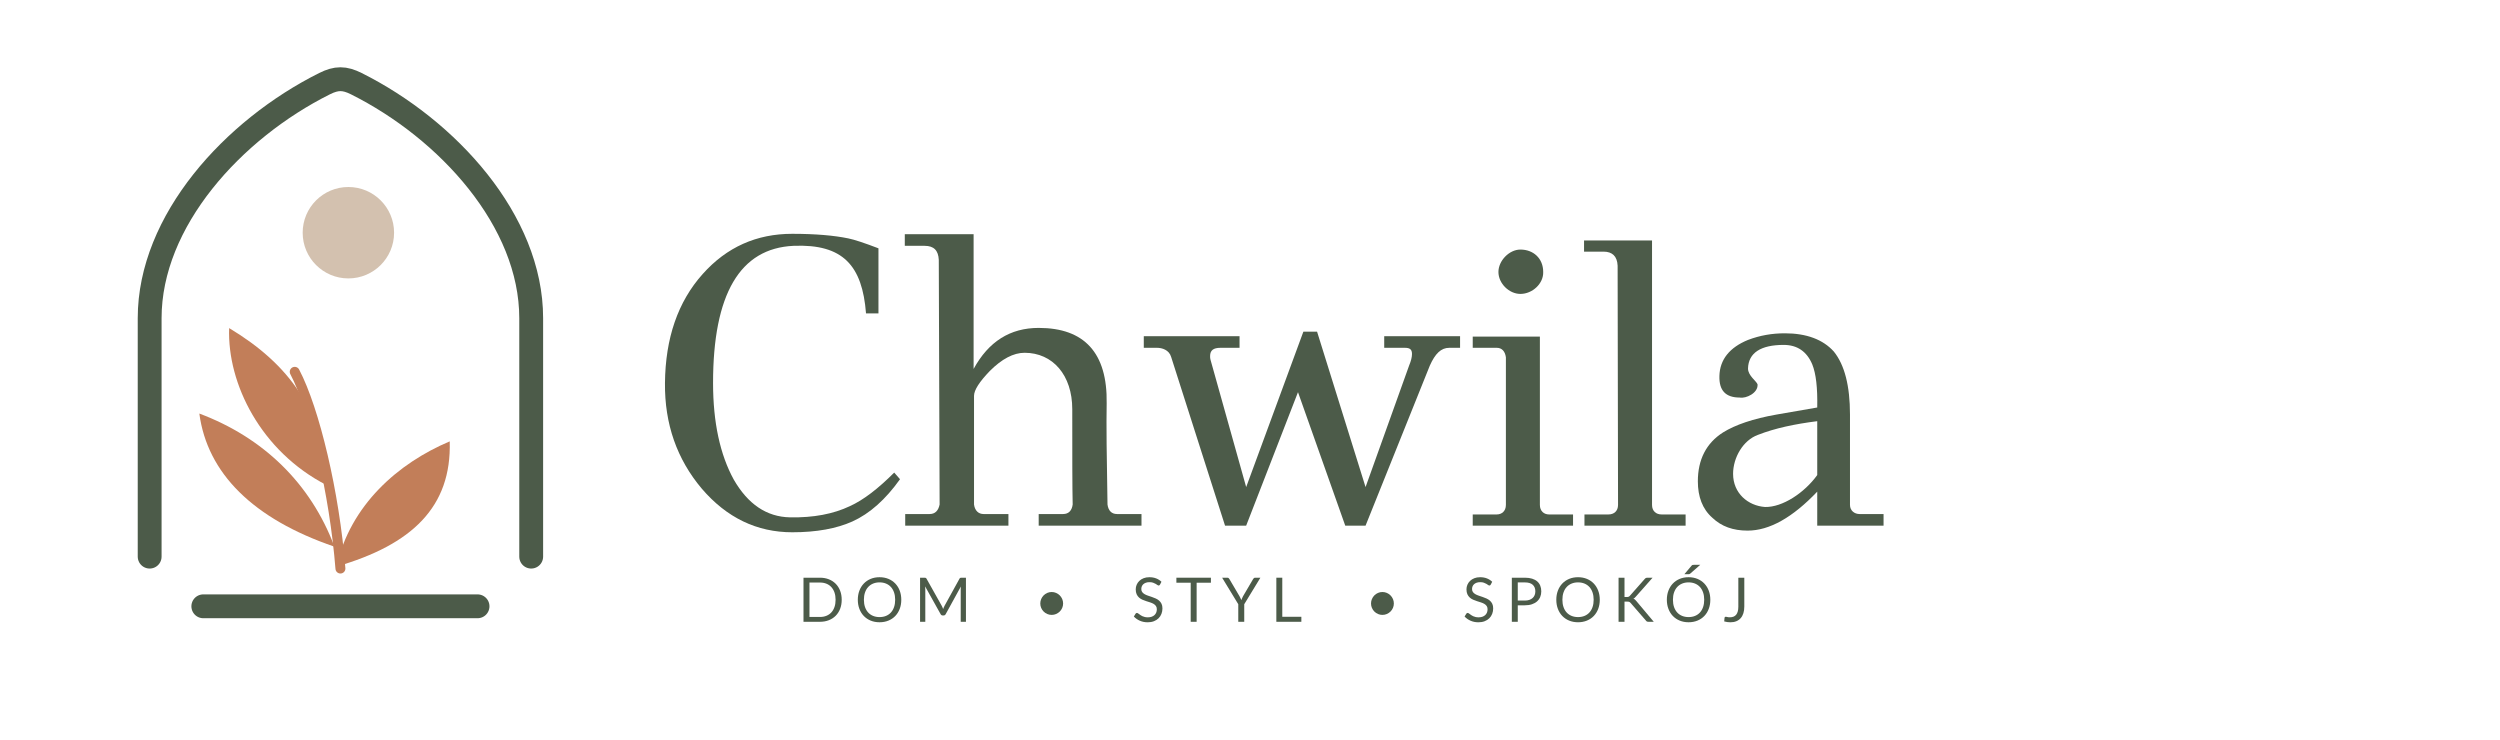
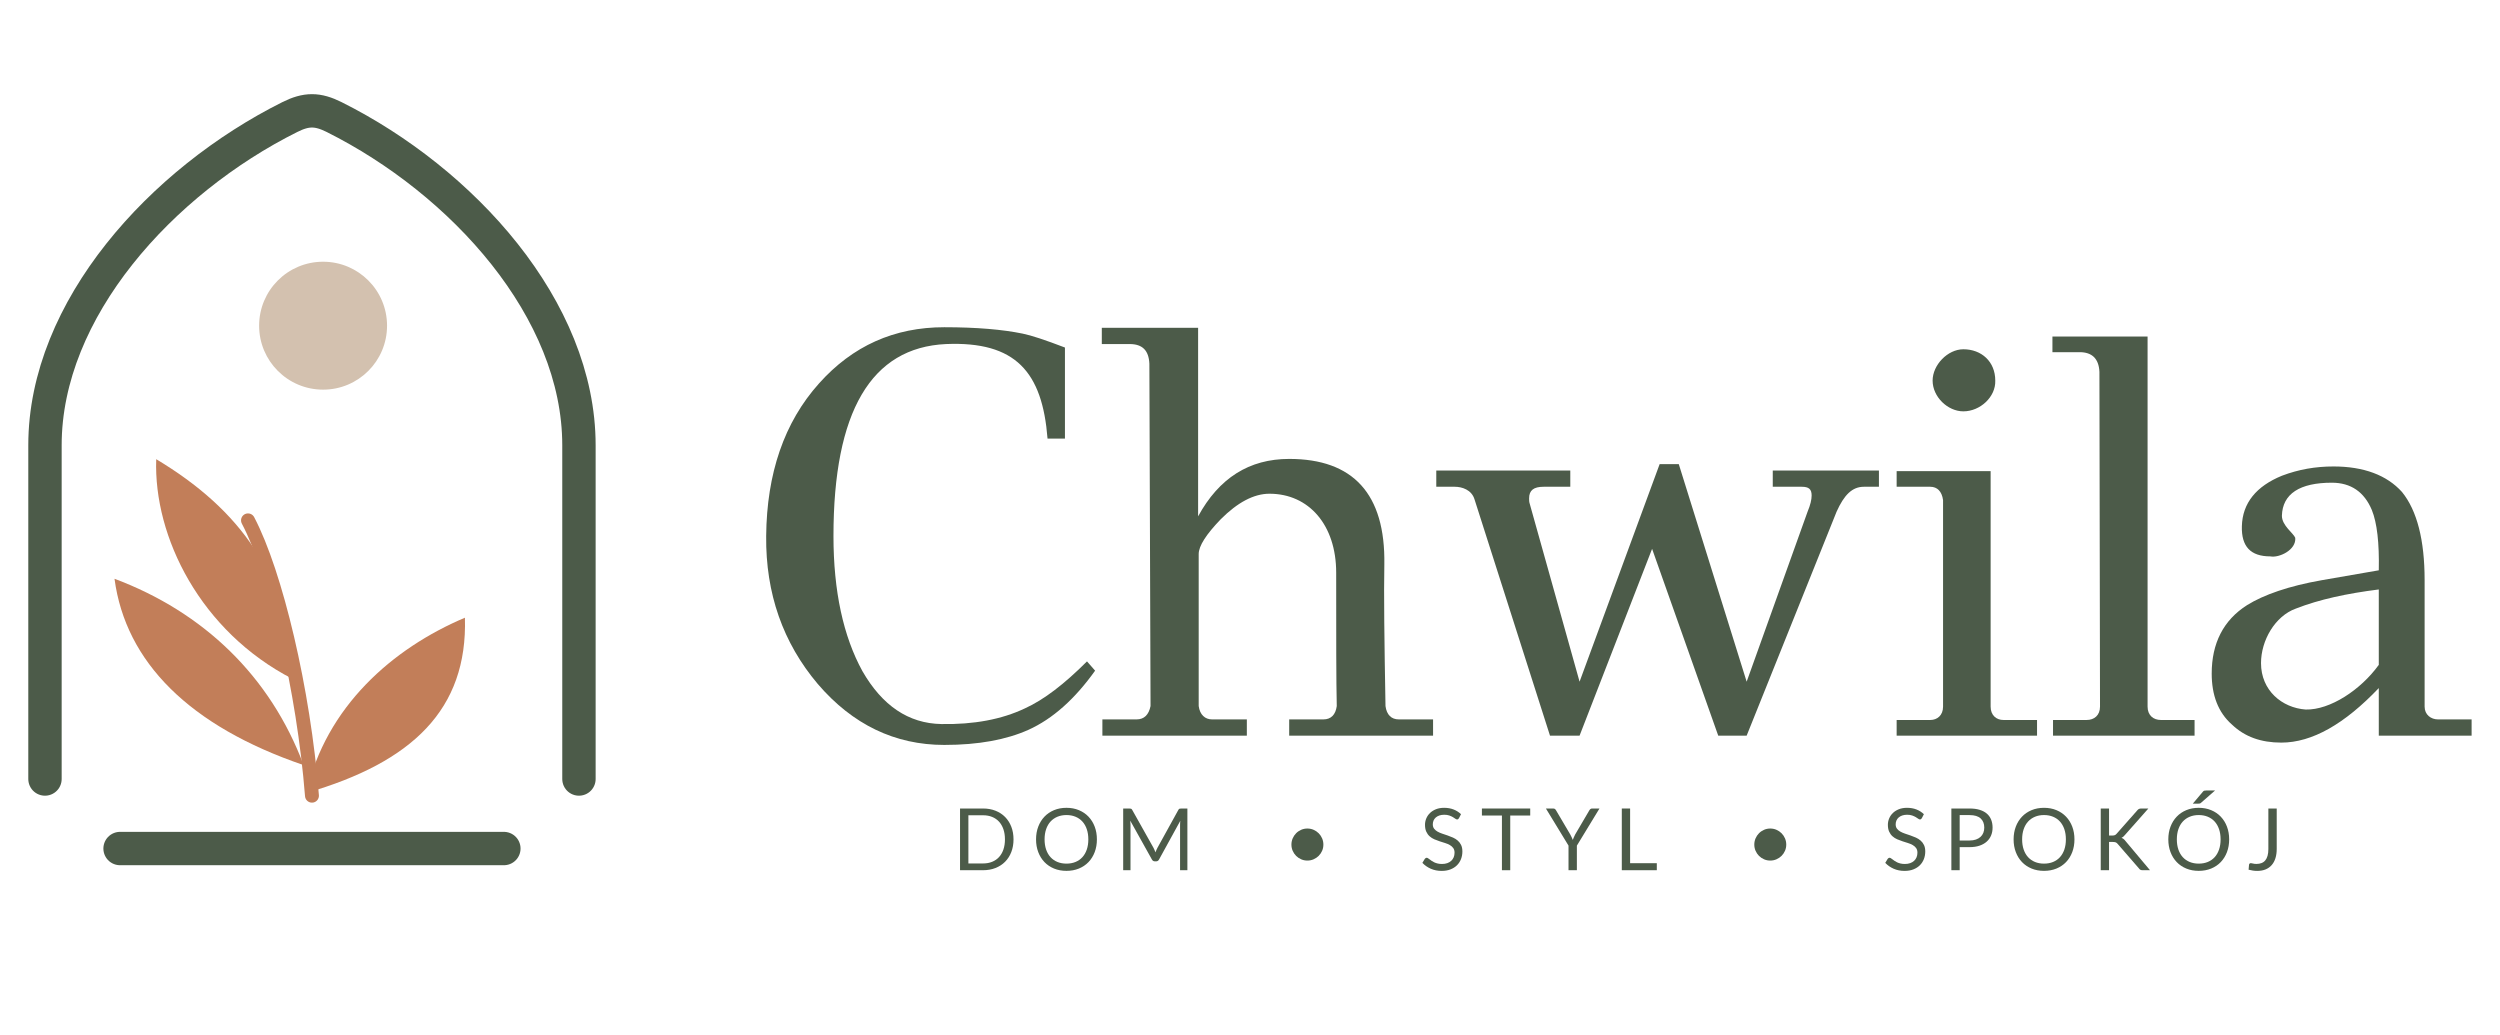
- <svg xmlns="http://www.w3.org/2000/svg" width="1170" height="346" viewBox="0 0 1170 346" role="img" aria-label="Chwila – logo główne">
+ <svg xmlns="http://www.w3.org/2000/svg" width="836" height="346" viewBox="55 0 836 346" role="img" aria-label="Chwila – logo główne">
  <g transform="translate(44 28) scale(0.93)">
    <path d="M28 250 V130 C28 81 70 35 116 12 C122 9 126 9 132 12 C178 35 220 81 220 130 V250" stroke="#4C5B49" stroke-width="12" stroke-linecap="round" stroke-linejoin="round" fill="none" />
    <path d="M55 275 H193" stroke="#4C5B49" stroke-width="12" stroke-linecap="round" fill="none" />
    <circle cx="128" cy="87" r="23" fill="#D3C1AF" />
    <path d="M124 256 C121 218 111 176 101 157" stroke="#C27E59" stroke-width="5" stroke-linecap="round" fill="none" />
    <path d="M121 245 C109 213 85 190 53 178 C57 208 80 231 121 245 Z" fill="#C27E59" />
    <path d="M117 214 C116 177 98 153 68 135 C67 163 84 197 117 214 Z" fill="#C27E59" />
    <path d="M122 255 C129 224 153 203 179 192 C180 225 160 244 122 255 Z" fill="#C27E59" />
  </g>
  <path d="M585 128C546 89 511 62 478 47C438 28 390 19 334 20C277 21 232 52 198 111C165 171 148 249 148 344C148 559 213 669 342 675C462 680 508 627 517 512H547V669C513 682 489 690 474 693C440 700 395 704 339 704C253 704 181 672 123 607C63 540 33 452 32 344C31 245 61 160 121 89C181 19 254 -16 339 -16C398 -16 446 -7 484 10C526 29 564 63 599 112Z" transform="translate(305.000 246.000) scale(0.194 -0.194)" fill="#4C5B49" />
  <path d="M589 28H530C517 28 509 36 507 51C505 164 504 245 505 295C507 417 451 477 341 477C272 477 220 444 184 378V703H18V675H66C88 675 99 664 100 641L102 51C99 36 91 28 78 28H19V0H268V28H208C196 28 187 36 185 51V313C185 327 198 347 223 373C252 402 280 417 307 417C375 417 422 363 422 281C422 169 422 93 423 51C421 36 413 28 400 28H341V0H589Z" transform="translate(419.952 246.000) scale(0.194 -0.194)" fill="#4C5B49" />
  <path d="M771 457H588V429H638C650 429 655 425 655 414C655 407 653 398 648 386L543 93L426 468H393L255 93L169 400C168 403 168 406 168 409C168 423 176 429 193 429C199 429 208 429 239 429V457H8V429H40C52 429 69 424 74 407L204 0H255L380 322L494 0H543L698 386C711 415 725 429 745 429H771Z" transform="translate(533.740 246.000) scale(0.194 -0.194)" fill="#4C5B49" />
  <path d="M197 612C197 645 173 666 142 666C115 666 89 639 89 612C89 584 115 559 142 559C171 559 198 584 197 612ZM189 456H27V429H85C97 429 105 421 107 406V50C107 35 97 27 85 27H27V0H269V27H211C199 27 189 35 189 50Z" transform="translate(684.000 246.000) scale(0.194 -0.194)" fill="#4C5B49" />
  <path d="M272 27H214C201 27 191 35 191 50V688H27V661H74C95 661 107 650 108 627L109 50C109 35 99 27 86 27H28V0H272Z" transform="translate(736.096 246.000) scale(0.194 -0.194)" fill="#4C5B49" />
  <path d="M480 28H422C410 28 399 36 399 50V268C399 337 386 388 360 420C334 449 294 464 242 464C211 464 182 459 153 448C109 430 85 401 84 361C83 326 99 309 133 309C148 306 178 320 176 341C173 349 153 362 153 379C154 417 184 436 239 436C272 436 295 420 308 389C317 367 321 332 320 285L222 268C165 258 122 243 93 225C52 199 32 159 32 107C32 70 43 40 67 19C89 -2 117 -12 152 -12C205 -12 261 20 320 82V0H480ZM320 122C289 79 236 44 194 45C153 48 117 78 117 125C117 164 141 206 177 219C218 235 265 245 320 252Z" transform="translate(788.386 246.000) scale(0.194 -0.194)" fill="#4C5B49" />
  <g transform="translate(86.5 5) translate(509.5 286) scale(1.20) translate(-509.5 -286)">
    <path d="M1425 716Q1425 555 1374.0 423.0Q1323 291 1230.0 197.0Q1137 103 1006.5 51.5Q876 0 718 0H183V1433H718Q876 1433 1006.5 1381.5Q1137 1330 1230.0 1235.5Q1323 1141 1374.0 1009.0Q1425 877 1425 716ZM1226 716Q1226 848 1190.0 952.0Q1154 1056 1088.0 1128.0Q1022 1200 928.0 1238.0Q834 1276 718 1276H377V157H718Q834 157 928.0 195.0Q1022 233 1088.0 304.5Q1154 376 1190.0 480.0Q1226 584 1226 716Z" transform="translate(324.000 286.000) scale(0.012 -0.012)" fill="#4C5B49" />
    <path d="M1507 716Q1507 555 1456.0 420.5Q1405 286 1312.0 189.0Q1219 92 1088.5 38.5Q958 -15 800 -15Q642 -15 512.0 38.5Q382 92 289.0 189.0Q196 286 145.0 420.5Q94 555 94 716Q94 877 145.0 1011.5Q196 1146 289.0 1243.5Q382 1341 512.0 1395.0Q642 1449 800 1449Q958 1449 1088.5 1395.0Q1219 1341 1312.0 1243.5Q1405 1146 1456.0 1011.5Q1507 877 1507 716ZM1308 716Q1308 848 1272.0 953.0Q1236 1058 1170.0 1130.5Q1104 1203 1010.0 1242.0Q916 1281 800 1281Q685 1281 591.0 1242.0Q497 1203 430.5 1130.5Q364 1058 328.0 953.0Q292 848 292 716Q292 584 328.0 479.5Q364 375 430.5 302.5Q497 230 591.0 191.5Q685 153 800 153Q916 153 1010.0 191.5Q1104 230 1170.0 302.5Q1236 375 1272.0 479.5Q1308 584 1308 716Z" transform="translate(346.252 286.000) scale(0.012 -0.012)" fill="#4C5B49" />
    <path d="M1674 1433V0H1504V1053Q1504 1074 1505.5 1098.0Q1507 1122 1509 1147L1017 251Q994 206 947 206H919Q872 206 849 251L347 1151Q353 1098 353 1053V0H183V1433H326Q352 1433 366.0 1428.0Q380 1423 393 1400L888 518Q900 494 911.5 468.0Q923 442 933 415Q943 442 954.0 468.5Q965 495 978 519L1464 1400Q1476 1423 1490.5 1428.0Q1505 1433 1531 1433Z" transform="translate(369.464 286.000) scale(0.012 -0.012)" fill="#4C5B49" />
    <path d="M209 595Q209 672 238.5 740.0Q268 808 318.0 858.5Q368 909 435.5 938.5Q503 968 579 968Q656 968 723.5 938.5Q791 909 841.5 858.5Q892 808 921.5 740.0Q951 672 951 595Q951 518 921.5 450.5Q892 383 841.5 333.0Q791 283 723.5 253.5Q656 224 579 224Q503 224 435.5 253.5Q368 283 318.0 333.0Q268 383 238.5 450.5Q209 518 209 595Z" transform="translate(416.036 286.000) scale(0.012 -0.012)" fill="#4C5B49" />
    <path d="M916 1209Q907 1194 896.5 1186.5Q886 1179 871 1179Q854 1179 831.0 1196.0Q808 1213 773.5 1233.5Q739 1254 690.5 1271.0Q642 1288 573 1288Q508 1288 458.5 1270.5Q409 1253 375.5 1223.0Q342 1193 325.0 1152.5Q308 1112 308 1065Q308 1005 337.5 965.5Q367 926 415.5 898.0Q464 870 525.5 849.5Q587 829 651.5 807.0Q716 785 777.5 757.5Q839 730 887.5 688.0Q936 646 965.5 585.0Q995 524 995 435Q995 341 963.0 258.5Q931 176 869.5 115.0Q808 54 718.5 19.0Q629 -16 515 -16Q375 -16 261.0 34.5Q147 85 66 171L122 263Q130 274 141.5 281.5Q153 289 167 289Q180 289 196.5 278.5Q213 268 234.0 252.0Q255 236 282.0 217.0Q309 198 343.5 182.0Q378 166 422.0 155.5Q466 145 521 145Q590 145 644.0 164.0Q698 183 735.5 217.5Q773 252 793.0 300.0Q813 348 813 407Q813 472 783.5 513.5Q754 555 706.0 583.0Q658 611 596.0 630.5Q534 650 470.0 670.5Q406 691 344.0 718.0Q282 745 234.0 788.0Q186 831 156.5 895.5Q127 960 127 1055Q127 1131 156.5 1202.0Q186 1273 242.5 1328.0Q299 1383 381.5 1416.0Q464 1449 571 1449Q691 1449 789.5 1411.0Q888 1373 963 1301Z" transform="translate(454.244 286.000) scale(0.012 -0.012)" fill="#4C5B49" />
    <path d="M1152 1270H688V0H495V1270H30V1433H1152Z" transform="translate(471.264 286.000) scale(0.012 -0.012)" fill="#4C5B49" />
    <path d="M721 571V0H527V571L2 1433H172Q198 1433 213.0 1420.5Q228 1408 239 1388L567 831Q585 796 600.0 765.5Q615 735 626 704Q637 735 651.0 765.5Q665 796 682 831L1009 1388Q1018 1405 1034.0 1419.0Q1050 1433 1075 1433H1246Z" transform="translate(489.436 286.000) scale(0.012 -0.012)" fill="#4C5B49" />
    <path d="M996 163V0H183V1433H376V163Z" transform="translate(508.412 286.000) scale(0.012 -0.012)" fill="#4C5B49" />
    <path d="M209 595Q209 672 238.5 740.0Q268 808 318.0 858.5Q368 909 435.5 938.5Q503 968 579 968Q656 968 723.5 938.5Q791 909 841.5 858.5Q892 808 921.5 740.0Q951 672 951 595Q951 518 921.5 450.5Q892 383 841.5 333.0Q791 283 723.5 253.5Q656 224 579 224Q503 224 435.5 253.5Q368 283 318.0 333.0Q268 383 238.5 450.5Q209 518 209 595Z" transform="translate(545.024 286.000) scale(0.012 -0.012)" fill="#4C5B49" />
    <path d="M916 1209Q907 1194 896.5 1186.5Q886 1179 871 1179Q854 1179 831.0 1196.0Q808 1213 773.5 1233.5Q739 1254 690.5 1271.0Q642 1288 573 1288Q508 1288 458.5 1270.5Q409 1253 375.5 1223.0Q342 1193 325.0 1152.5Q308 1112 308 1065Q308 1005 337.5 965.5Q367 926 415.5 898.0Q464 870 525.5 849.5Q587 829 651.5 807.0Q716 785 777.5 757.5Q839 730 887.5 688.0Q936 646 965.5 585.0Q995 524 995 435Q995 341 963.0 258.5Q931 176 869.5 115.0Q808 54 718.5 19.0Q629 -16 515 -16Q375 -16 261.0 34.5Q147 85 66 171L122 263Q130 274 141.5 281.5Q153 289 167 289Q180 289 196.5 278.5Q213 268 234.0 252.0Q255 236 282.0 217.0Q309 198 343.5 182.0Q378 166 422.0 155.5Q466 145 521 145Q590 145 644.0 164.0Q698 183 735.5 217.5Q773 252 793.0 300.0Q813 348 813 407Q813 472 783.5 513.5Q754 555 706.0 583.0Q658 611 596.0 630.5Q534 650 470.0 670.5Q406 691 344.0 718.0Q282 745 234.0 788.0Q186 831 156.5 895.5Q127 960 127 1055Q127 1131 156.5 1202.0Q186 1273 242.5 1328.0Q299 1383 381.5 1416.0Q464 1449 571 1449Q691 1449 789.5 1411.0Q888 1373 963 1301Z" transform="translate(583.232 286.000) scale(0.012 -0.012)" fill="#4C5B49" />
    <path d="M606 690Q689 690 752.5 712.0Q816 734 859.5 773.5Q903 813 925.0 868.0Q947 923 947 989Q947 1126 862.5 1203.0Q778 1280 606 1280H376V690ZM606 1433Q742 1433 842.5 1401.5Q943 1370 1009.0 1312.0Q1075 1254 1107.5 1172.0Q1140 1090 1140 989Q1140 889 1105.0 806.0Q1070 723 1002.5 663.0Q935 603 835.5 569.5Q736 536 606 536H376V0H183V1433Z" transform="translate(600.252 286.000) scale(0.012 -0.012)" fill="#4C5B49" />
    <path d="M1507 716Q1507 555 1456.0 420.5Q1405 286 1312.0 189.0Q1219 92 1088.5 38.5Q958 -15 800 -15Q642 -15 512.0 38.5Q382 92 289.0 189.0Q196 286 145.0 420.5Q94 555 94 716Q94 877 145.0 1011.5Q196 1146 289.0 1243.5Q382 1341 512.0 1395.0Q642 1449 800 1449Q958 1449 1088.5 1395.0Q1219 1341 1312.0 1243.5Q1405 1146 1456.0 1011.5Q1507 877 1507 716ZM1308 716Q1308 848 1272.0 953.0Q1236 1058 1170.0 1130.5Q1104 1203 1010.0 1242.0Q916 1281 800 1281Q685 1281 591.0 1242.0Q497 1203 430.5 1130.5Q364 1058 328.0 953.0Q292 848 292 716Q292 584 328.0 479.5Q364 375 430.5 302.5Q497 230 591.0 191.5Q685 153 800 153Q916 153 1010.0 191.5Q1104 230 1170.0 302.5Q1236 375 1272.0 479.5Q1308 584 1308 716Z" transform="translate(618.664 286.000) scale(0.012 -0.012)" fill="#4C5B49" />
    <path d="M376 805H449Q487 805 510.0 814.5Q533 824 552 847L1029 1387Q1049 1413 1071.0 1423.0Q1093 1433 1125 1433H1289L743 816Q723 792 704.5 776.5Q686 761 665 751Q692 742 714.0 724.5Q736 707 757 679L1327 0H1159Q1140 0 1126.5 2.5Q1113 5 1103.0 10.5Q1093 16 1085.5 23.5Q1078 31 1071 41L577 610Q557 635 534.0 645.5Q511 656 464 656H376V0H183V1433H376Z" transform="translate(641.876 286.000) scale(0.012 -0.012)" fill="#4C5B49" />
    <path d="M1507 716Q1507 555 1456.0 420.5Q1405 286 1312.0 189.0Q1219 92 1088.5 38.5Q958 -15 800 -15Q642 -15 512.0 38.5Q382 92 289.0 189.0Q196 286 145.0 420.5Q94 555 94 716Q94 877 145.0 1011.5Q196 1146 289.0 1243.5Q382 1341 512.0 1395.0Q642 1449 800 1449Q958 1449 1088.5 1395.0Q1219 1341 1312.0 1243.5Q1405 1146 1456.0 1011.5Q1507 877 1507 716ZM1308 716Q1308 848 1272.0 953.0Q1236 1058 1170.0 1130.5Q1104 1203 1010.0 1242.0Q916 1281 800 1281Q685 1281 591.0 1242.0Q497 1203 430.5 1130.5Q364 1058 328.0 953.0Q292 848 292 716Q292 584 328.0 479.5Q364 375 430.5 302.5Q497 230 591.0 191.5Q685 153 800 153Q916 153 1010.0 191.5Q1104 230 1170.0 302.5Q1236 375 1272.0 479.5Q1308 584 1308 716ZM1180 1852 854 1566Q839 1552 825.0 1549.0Q811 1546 791 1546H663L894 1820Q911 1842 928.5 1847.0Q946 1852 979 1852Z" transform="translate(661.776 286.000) scale(0.012 -0.012)" fill="#4C5B49" />
    <path d="M677 495Q677 375 647.5 280.0Q618 185 560.5 119.5Q503 54 419.0 19.0Q335 -16 226 -16Q127 -16 24 12Q26 41 29.0 69.5Q32 98 34 126Q36 143 46.5 153.5Q57 164 79 164Q97 164 126.5 155.0Q156 146 206 146Q272 146 324.0 166.0Q376 186 411.0 228.0Q446 270 464.5 335.5Q483 401 483 491V1433H677Z" transform="translate(684.988 286.000) scale(0.012 -0.012)" fill="#4C5B49" />
  </g>
</svg>
